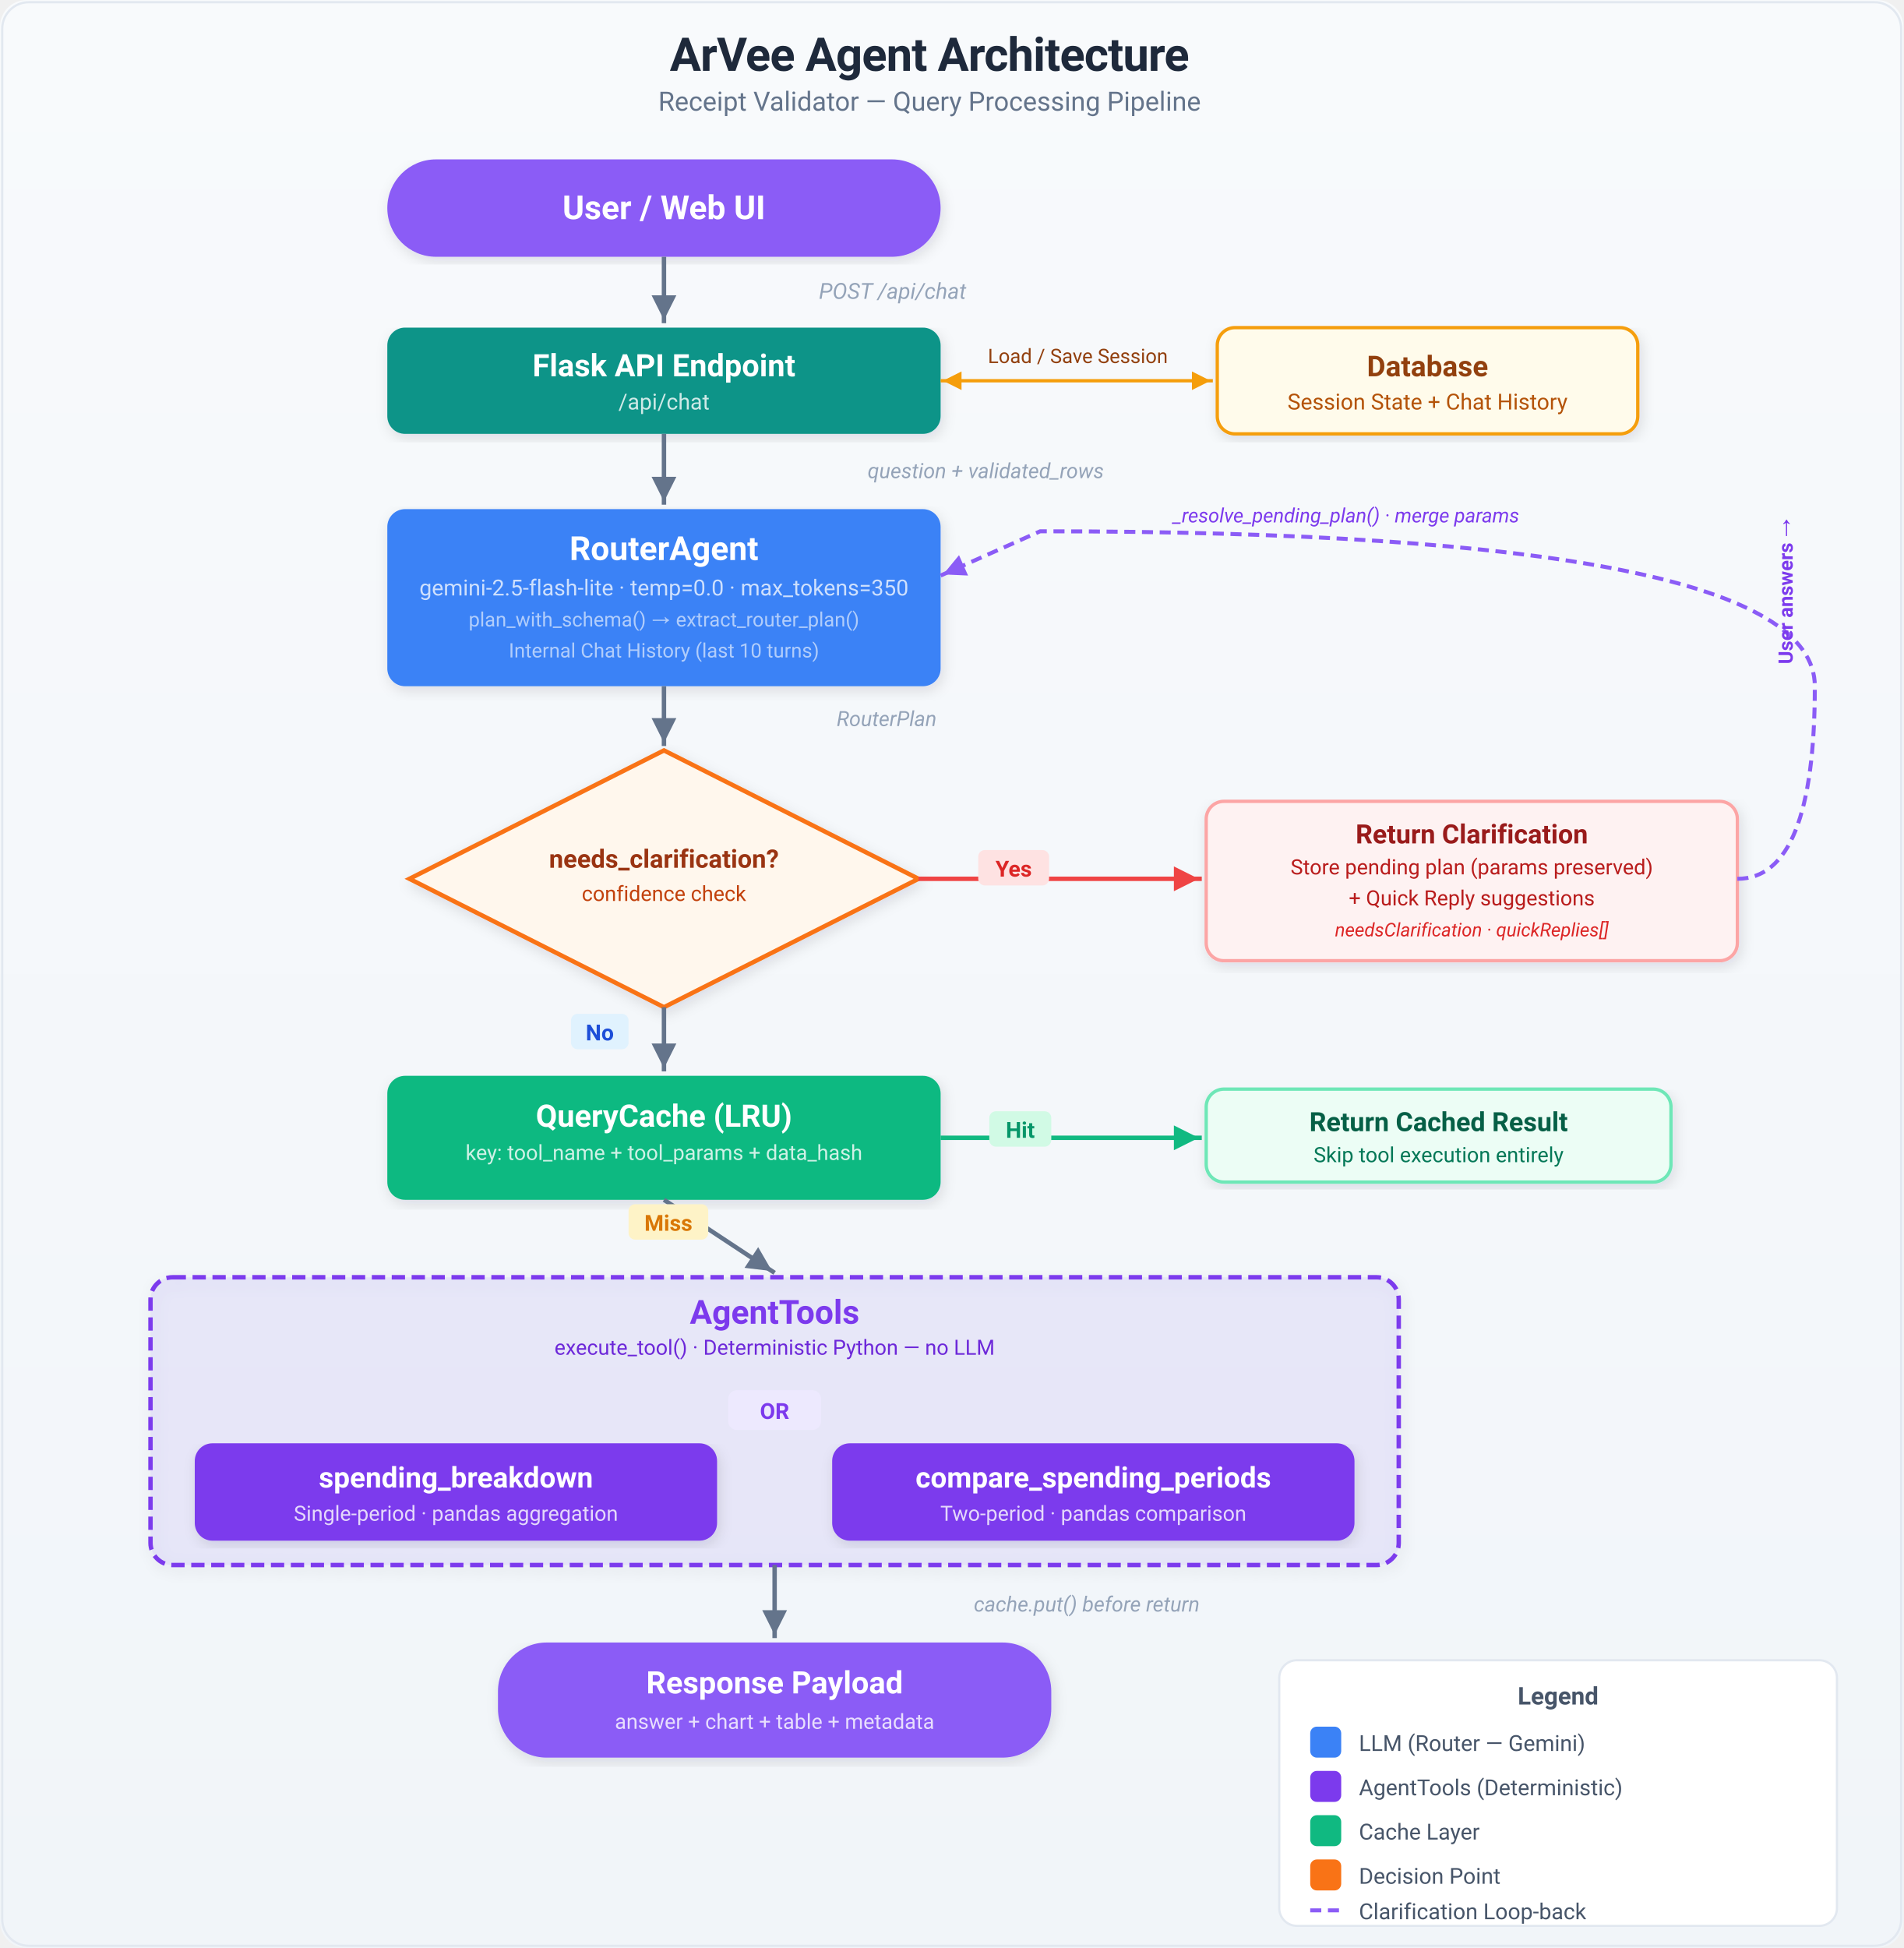
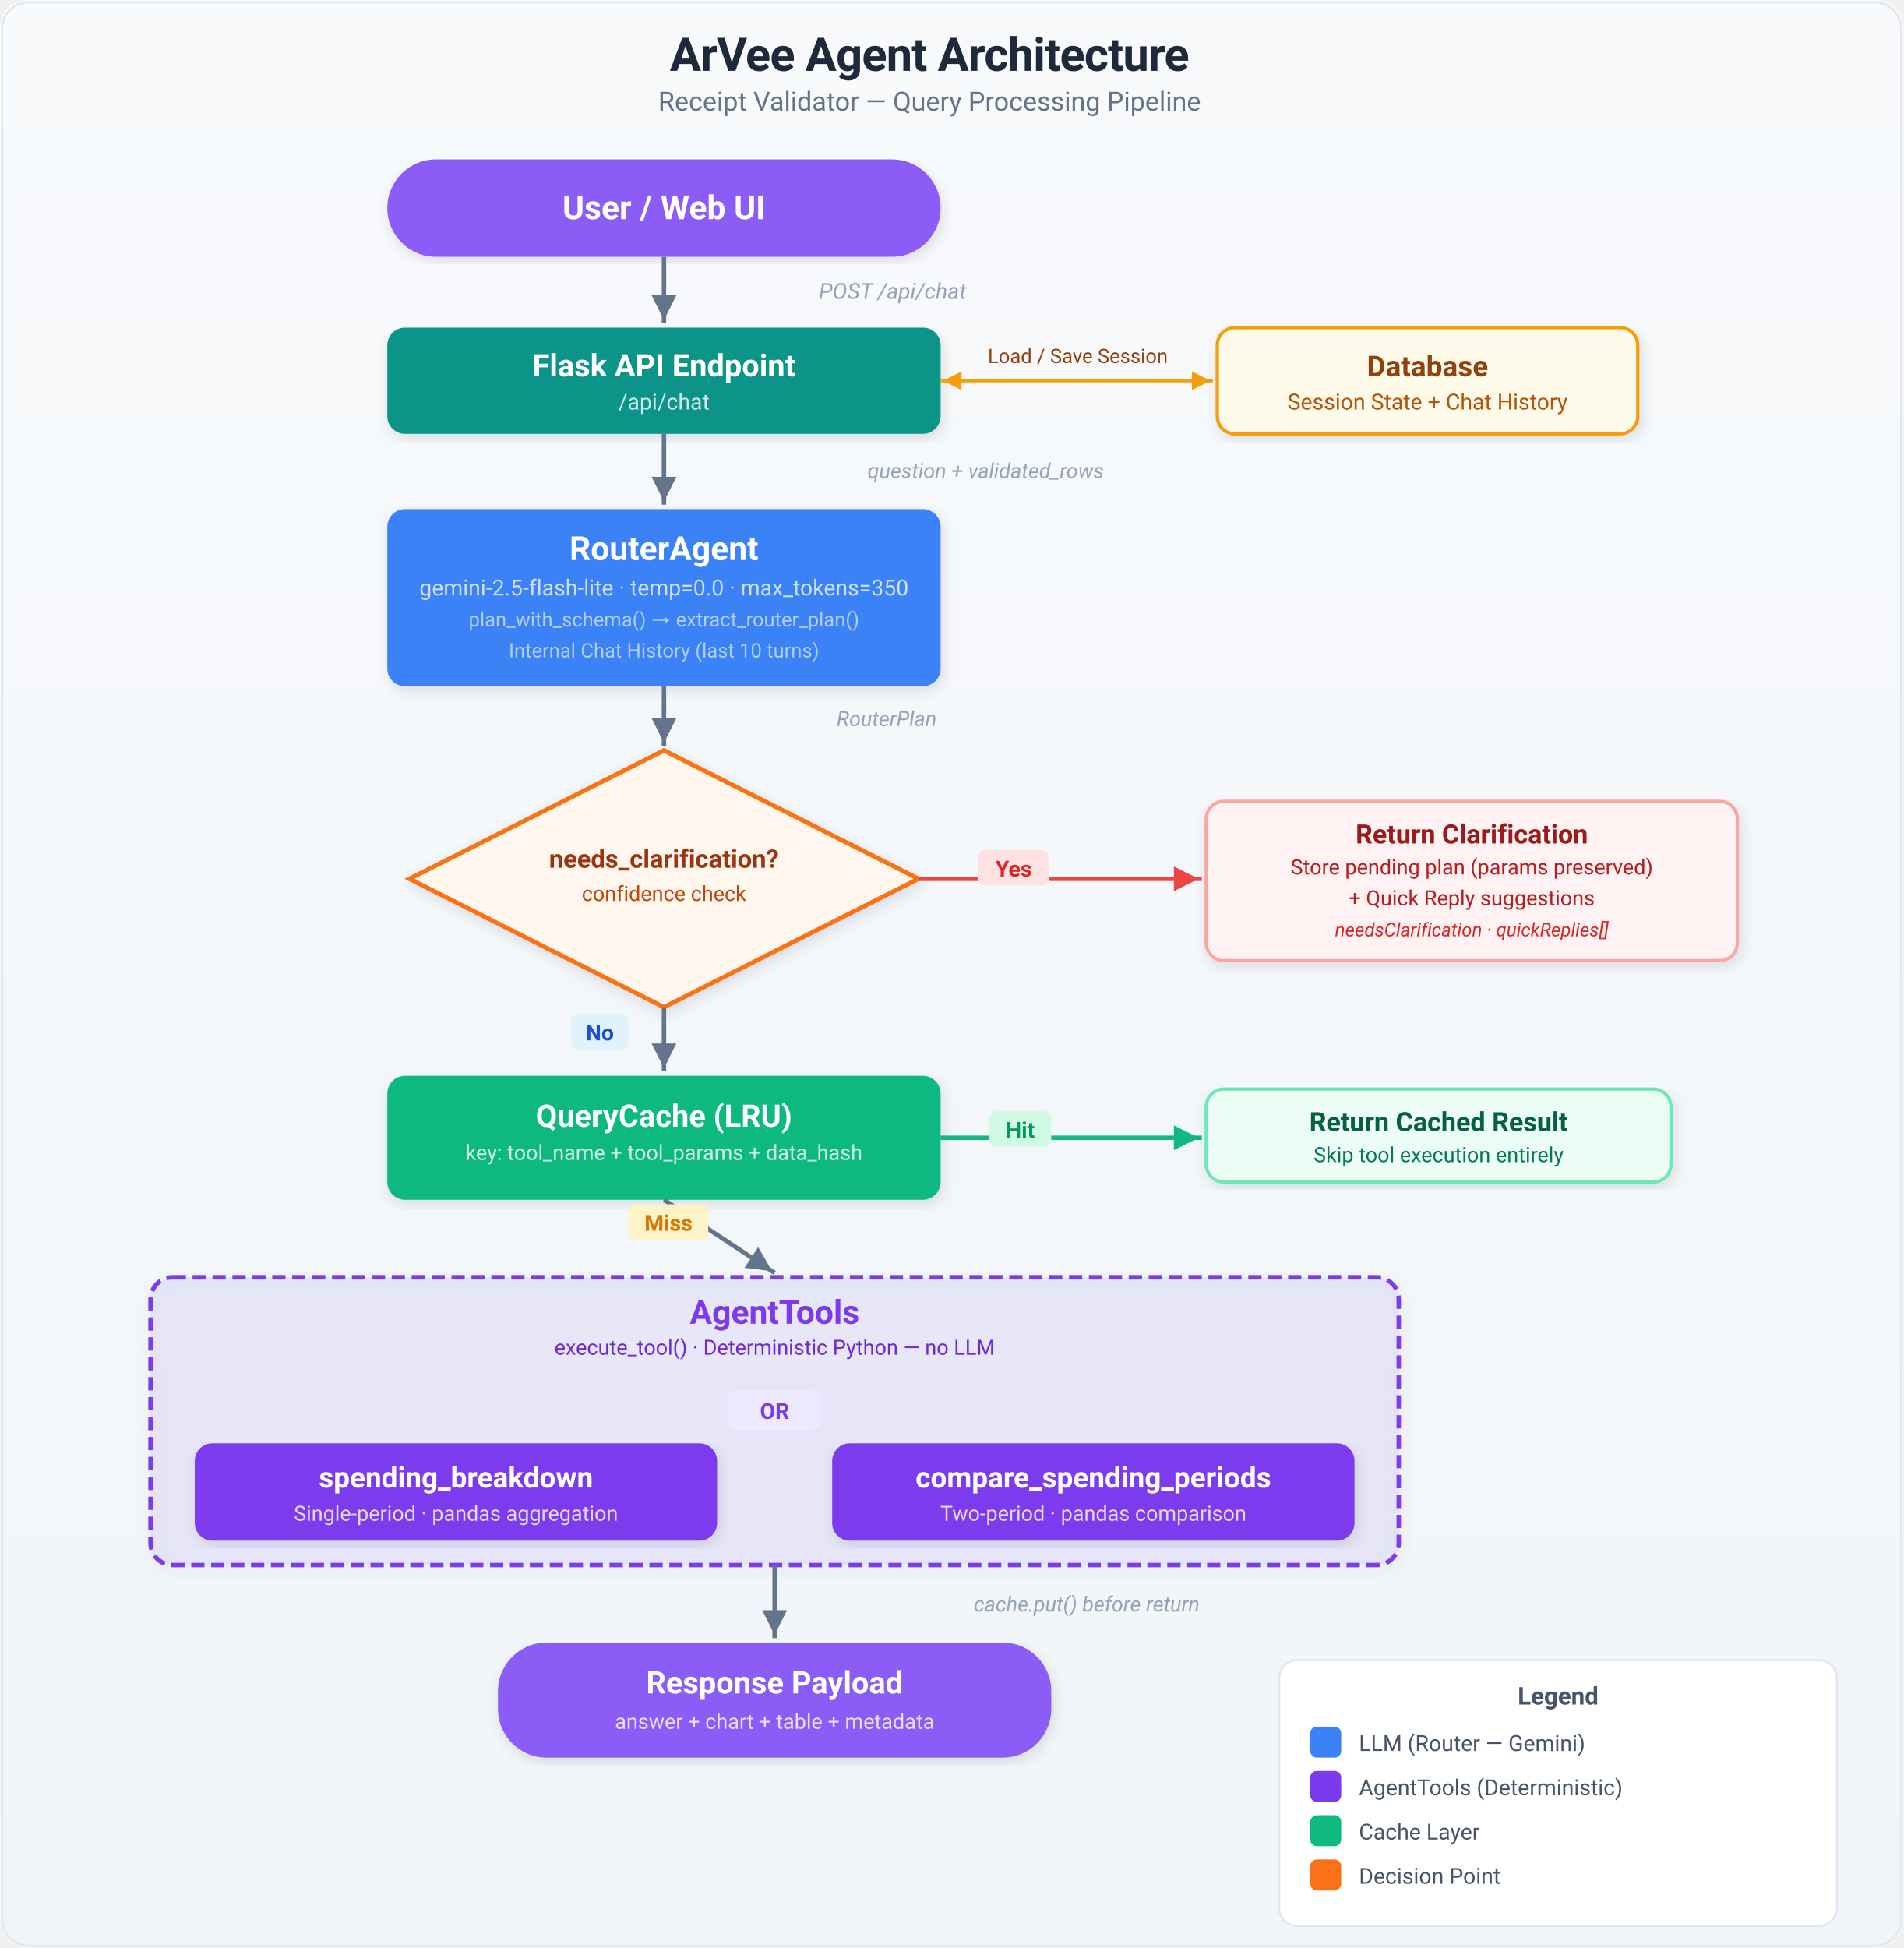
<svg xmlns="http://www.w3.org/2000/svg" viewBox="0 0 860 880" font-family="-apple-system, BlinkMacSystemFont, 'Segoe UI', Roboto, Helvetica, Arial, sans-serif">
  <defs>
    <filter id="shadow" x="-4%" y="-4%" width="108%" height="112%">
      <feDropShadow dx="1" dy="2" stdDeviation="3" flood-color="#1e293b" flood-opacity="0.12" />
    </filter>
    <marker id="arrow" viewBox="0 0 10 10" refX="9" refY="5" markerWidth="7" markerHeight="7" orient="auto-start-reverse">
      <path d="M 0 1 L 8 5 L 0 9 z" fill="#64748B" />
    </marker>
    <marker id="arrow-green" viewBox="0 0 10 10" refX="9" refY="5" markerWidth="7" markerHeight="7" orient="auto-start-reverse">
      <path d="M 0 1 L 8 5 L 0 9 z" fill="#10B981" />
    </marker>
    <marker id="arrow-red" viewBox="0 0 10 10" refX="9" refY="5" markerWidth="7" markerHeight="7" orient="auto-start-reverse">
      <path d="M 0 1 L 8 5 L 0 9 z" fill="#EF4444" />
    </marker>
    <marker id="arrow-amber" viewBox="0 0 10 10" refX="9" refY="5" markerWidth="7" markerHeight="7" orient="auto-start-reverse">
      <path d="M 0 1 L 8 5 L 0 9 z" fill="#F59E0B" />
-     </marker>
-     <marker id="arrow-purple" viewBox="0 0 10 10" refX="9" refY="5" markerWidth="7" markerHeight="7" orient="auto-start-reverse">
-       <path d="M 0 1 L 8 5 L 0 9 z" fill="#8B5CF6" />
    </marker>
    <linearGradient id="bg-grad" x1="0" y1="0" x2="0" y2="1">
      <stop offset="0%" stop-color="#F8FAFC" />
      <stop offset="100%" stop-color="#F1F5F9" />
    </linearGradient>
  </defs>
  <rect width="860" height="880" fill="url(#bg-grad)" rx="12" />
  <rect x="1" y="1" width="858" height="878" fill="none" stroke="#E2E8F0" rx="12" stroke-width="1" />
  <text x="420" y="32" text-anchor="middle" font-size="21" font-weight="700" fill="#1E293B" letter-spacing="-0.3">ArVee Agent Architecture</text>
  <text x="420" y="50" text-anchor="middle" font-size="12" fill="#64748B">
    Receipt Validator — Query Processing Pipeline</text>
  <rect x="175" y="72" width="250" height="44" rx="22" fill="#8B5CF6" filter="url(#shadow)" />
  <text x="300" y="99" text-anchor="middle" font-size="15" font-weight="600" fill="white">User / Web UI</text>
  <line x1="300" y1="116" x2="300" y2="146" stroke="#64748B" stroke-width="2" marker-end="url(#arrow)" />
  <text x="370" y="135" font-size="10" fill="#94A3B8" font-style="italic">POST /api/chat</text>
  <rect x="175" y="148" width="250" height="48" rx="8" fill="#0D9488" filter="url(#shadow)" />
  <text x="300" y="170" text-anchor="middle" font-size="14" font-weight="600" fill="white">Flask API Endpoint</text>
  <text x="300" y="185" text-anchor="middle" font-size="10" fill="rgba(255,255,255,0.8)">/api/chat</text>
  <line x1="425" y1="172" x2="548" y2="172" stroke="#F59E0B" stroke-width="1.5" marker-start="url(#arrow-amber)" marker-end="url(#arrow-amber)" />
  <text x="487" y="164" text-anchor="middle" font-size="9" fill="#92400E">Load / Save Session</text>
  <rect x="550" y="148" width="190" height="48" rx="8" fill="#FFFBEB" stroke="#F59E0B" stroke-width="1.5" filter="url(#shadow)" />
  <text x="645" y="170" text-anchor="middle" font-size="13" font-weight="600" fill="#92400E">Database</text>
  <text x="645" y="185" text-anchor="middle" font-size="10" fill="#B45309">Session State + Chat History</text>
  <line x1="300" y1="196" x2="300" y2="228" stroke="#64748B" stroke-width="2" marker-end="url(#arrow)" />
  <text x="392" y="216" font-size="9.5" fill="#94A3B8" font-style="italic">question + validated_rows</text>
  <rect x="175" y="230" width="250" height="80" rx="8" fill="#3B82F6" filter="url(#shadow)" />
  <text x="300" y="253" text-anchor="middle" font-size="15" font-weight="700" fill="white">RouterAgent</text>
  <text x="300" y="269" text-anchor="middle" font-size="10" fill="rgba(255,255,255,0.75)">
    gemini-2.5-flash-lite · temp=0.0 · max_tokens=350</text>
  <text x="300" y="283" text-anchor="middle" font-size="9" fill="rgba(255,255,255,0.6)">
    plan_with_schema() → extract_router_plan()</text>
  <text x="300" y="297" text-anchor="middle" font-size="9" fill="rgba(255,255,255,0.6)">
    Internal Chat History (last 10 turns)</text>
  <line x1="300" y1="310" x2="300" y2="337" stroke="#64748B" stroke-width="2" marker-end="url(#arrow)" />
  <text x="378" y="328" font-size="9.5" fill="#94A3B8" font-style="italic">RouterPlan</text>
  <polygon points="300,339 415,397 300,455 185,397" fill="#FFF7ED" stroke="#F97316" stroke-width="2" filter="url(#shadow)" />
  <text x="300" y="392" text-anchor="middle" font-size="11.5" font-weight="600" fill="#9A3412">
    needs_clarification?</text>
  <text x="300" y="407" text-anchor="middle" font-size="9.5" fill="#C2410C">confidence check</text>
  <line x1="415" y1="397" x2="543" y2="397" stroke="#EF4444" stroke-width="2" marker-end="url(#arrow-red)" />
  <rect x="442" y="384" width="32" height="16" rx="3" fill="#FEE2E2" />
  <text x="458" y="396" text-anchor="middle" font-size="10" font-weight="700" fill="#DC2626">Yes</text>
  <rect x="545" y="362" width="240" height="72" rx="8" fill="#FEF2F2" stroke="#FCA5A5" stroke-width="1.5" filter="url(#shadow)" />
  <text x="665" y="381" text-anchor="middle" font-size="12" font-weight="600" fill="#991B1B">
    Return Clarification</text>
  <text x="665" y="395" text-anchor="middle" font-size="9.5" fill="#B91C1C">Store pending plan (params preserved)</text>
  <text x="665" y="409" text-anchor="middle" font-size="9.5" fill="#B91C1C">+ Quick Reply suggestions</text>
  <text x="665" y="423" text-anchor="middle" font-size="8.5" fill="#DC2626" font-style="italic">
    needsClarification · quickReplies[]</text>
-   <path d="M 785 397 Q 820 397 820 310 Q 820 240 470 240 L 425 260" fill="none" stroke="#8B5CF6" stroke-width="1.8" stroke-dasharray="5,3" marker-end="url(#arrow-purple)" />
-   <text x="810" y="300" font-size="9" fill="#7C3AED" font-weight="600" transform="rotate(-90,810,300)">User answers →</text>
-   <text x="530" y="236" font-size="9" fill="#7C3AED" font-style="italic">
-     _resolve_pending_plan() · merge params</text>
  <line x1="300" y1="455" x2="300" y2="484" stroke="#64748B" stroke-width="2" marker-end="url(#arrow)" />
  <rect x="258" y="458" width="26" height="16" rx="3" fill="#E0F2FE" />
  <text x="271" y="470" text-anchor="middle" font-size="10" font-weight="700" fill="#1D4ED8">No</text>
  <rect x="175" y="486" width="250" height="56" rx="8" fill="#10B981" filter="url(#shadow)" />
  <text x="300" y="509" text-anchor="middle" font-size="14" font-weight="600" fill="white">
    QueryCache (LRU)</text>
  <text x="300" y="524" text-anchor="middle" font-size="9.5" fill="rgba(255,255,255,0.8)">
    key: tool_name + tool_params + data_hash</text>
  <line x1="425" y1="514" x2="543" y2="514" stroke="#10B981" stroke-width="2" marker-end="url(#arrow-green)" />
  <rect x="447" y="502" width="28" height="16" rx="3" fill="#D1FAE5" />
  <text x="461" y="514" text-anchor="middle" font-size="10" font-weight="700" fill="#059669">Hit</text>
  <rect x="545" y="492" width="210" height="42" rx="8" fill="#ECFDF5" stroke="#6EE7B7" stroke-width="1.5" filter="url(#shadow)" />
  <text x="650" y="511" text-anchor="middle" font-size="12" font-weight="600" fill="#065F46">
    Return Cached Result</text>
  <text x="650" y="525" text-anchor="middle" font-size="9.5" fill="#047857">Skip tool execution entirely</text>
  <line x1="300" y1="542" x2="350" y2="575" stroke="#64748B" stroke-width="2" marker-end="url(#arrow)" />
  <rect x="284" y="544" width="36" height="16" rx="3" fill="#FEF3C7" />
  <text x="302" y="556" text-anchor="middle" font-size="10" font-weight="700" fill="#D97706">Miss</text>
  <rect x="68" y="577" width="564" height="130" rx="10" fill="#7C3AED" fill-opacity="0.08" stroke="#7C3AED" stroke-width="2" stroke-dasharray="6,3" filter="url(#shadow)" />
  <text x="350" y="598" text-anchor="middle" font-size="15" font-weight="700" fill="#7C3AED">AgentTools</text>
  <text x="350" y="612" text-anchor="middle" font-size="9.5" fill="#6D28D9">
    execute_tool() · Deterministic Python — no LLM</text>
  <rect x="329" y="628" width="42" height="18" rx="4" fill="#EDE9FE" />
  <text x="350" y="641" text-anchor="middle" font-size="10" font-weight="600" fill="#7C3AED">OR</text>
  <rect x="88" y="652" width="236" height="44" rx="8" fill="#7C3AED" filter="url(#shadow)" />
  <text x="206" y="672" text-anchor="middle" font-size="13" font-weight="600" fill="white">
    spending_breakdown</text>
  <text x="206" y="687" text-anchor="middle" font-size="9.5" fill="rgba(255,255,255,0.8)">
    Single-period · pandas aggregation</text>
  <rect x="376" y="652" width="236" height="44" rx="8" fill="#7C3AED" filter="url(#shadow)" />
  <text x="494" y="672" text-anchor="middle" font-size="13" font-weight="600" fill="white">
    compare_spending_periods</text>
  <text x="494" y="687" text-anchor="middle" font-size="9.5" fill="rgba(255,255,255,0.8)">
    Two-period · pandas comparison</text>
  <line x1="350" y1="707" x2="350" y2="740" stroke="#64748B" stroke-width="2" marker-end="url(#arrow)" />
  <text x="440" y="728" font-size="9.5" fill="#94A3B8" font-style="italic">cache.put() before return</text>
  <rect x="225" y="742" width="250" height="52" rx="22" fill="#8B5CF6" filter="url(#shadow)" />
  <text x="350" y="765" text-anchor="middle" font-size="14" font-weight="600" fill="white">
    Response Payload</text>
  <text x="350" y="781" text-anchor="middle" font-size="9.5" fill="rgba(255,255,255,0.8)">
    answer + chart + table + metadata</text>
  <rect x="578" y="750" width="252" height="120" rx="8" fill="white" stroke="#E2E8F0" stroke-width="1" />
  <text x="704" y="770" text-anchor="middle" font-size="11" font-weight="700" fill="#475569">Legend</text>
  <rect x="592" y="780" width="14" height="14" rx="3" fill="#3B82F6" />
  <text x="614" y="791" font-size="10" fill="#475569">LLM (Router — Gemini)</text>
  <rect x="592" y="800" width="14" height="14" rx="3" fill="#7C3AED" />
  <text x="614" y="811" font-size="10" fill="#475569">AgentTools (Deterministic)</text>
  <rect x="592" y="820" width="14" height="14" rx="3" fill="#10B981" />
  <text x="614" y="831" font-size="10" fill="#475569">Cache Layer</text>
  <rect x="592" y="840" width="14" height="14" rx="3" fill="#F97316" />
  <text x="614" y="851" font-size="10" fill="#475569">Decision Point</text>
-   <line x1="592" y1="863" x2="606" y2="863" stroke="#8B5CF6" stroke-width="1.8" stroke-dasharray="5,3" />
-   <text x="614" y="867" font-size="10" fill="#475569">Clarification Loop-back</text>
</svg>
